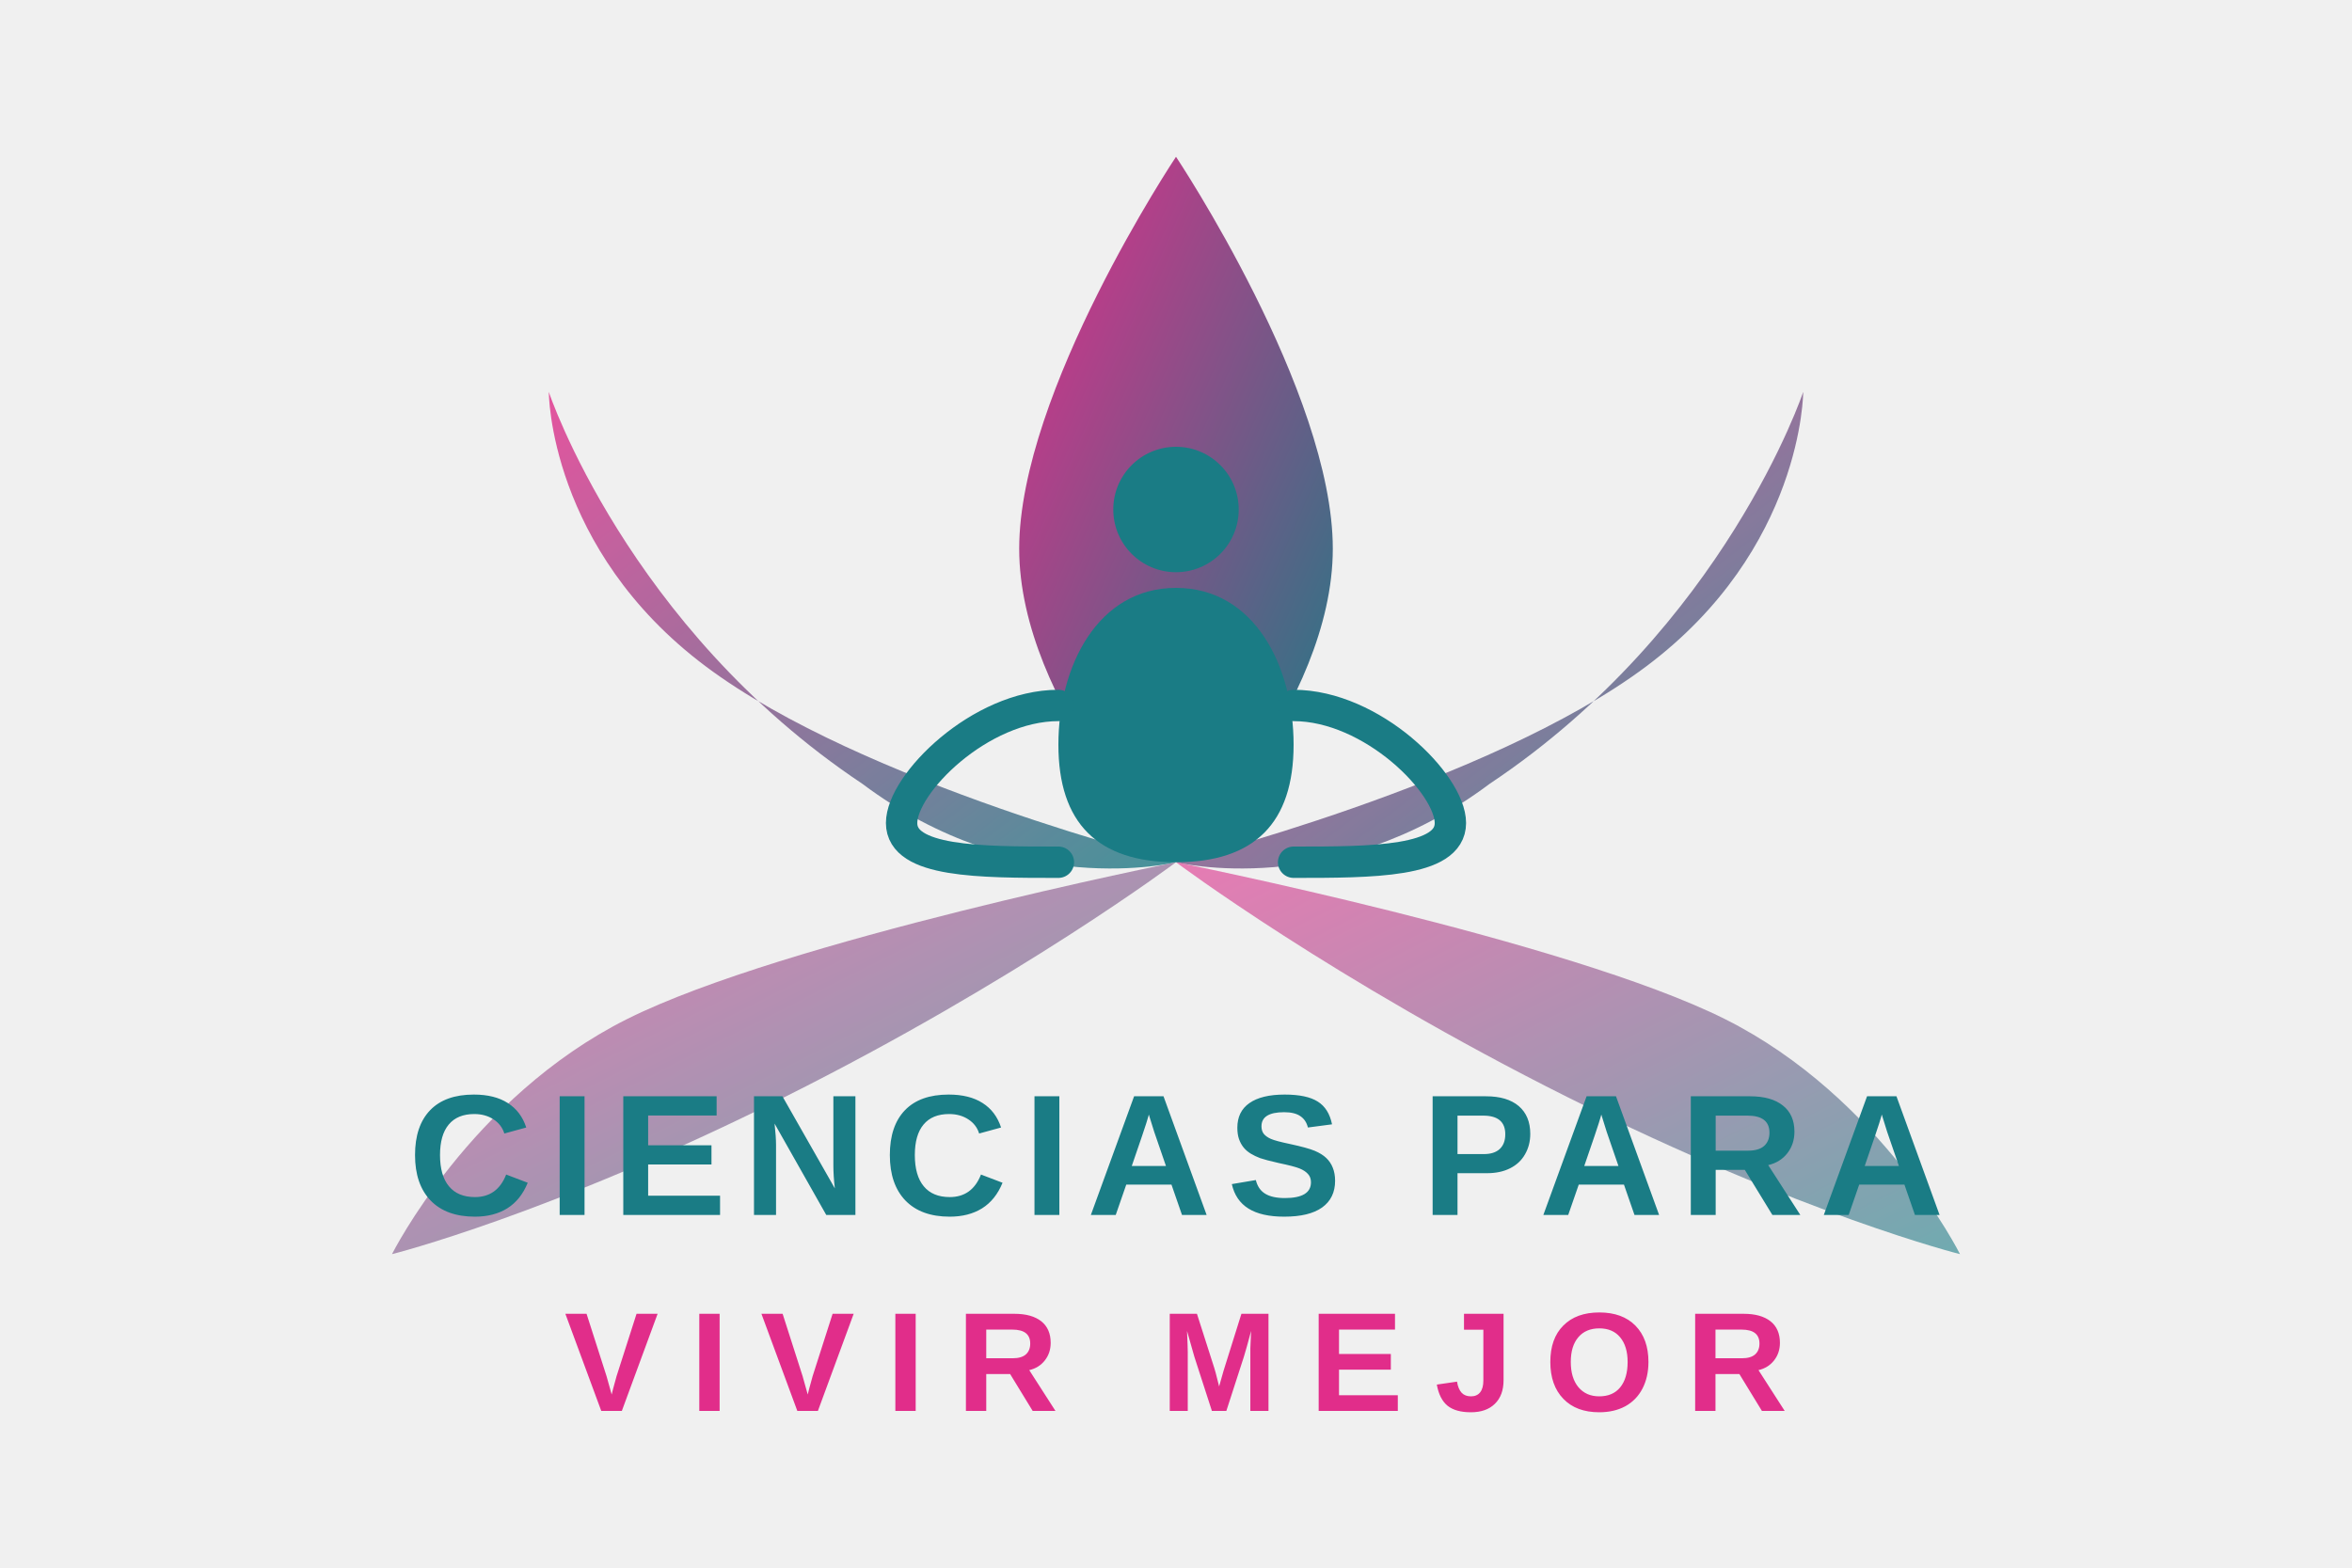
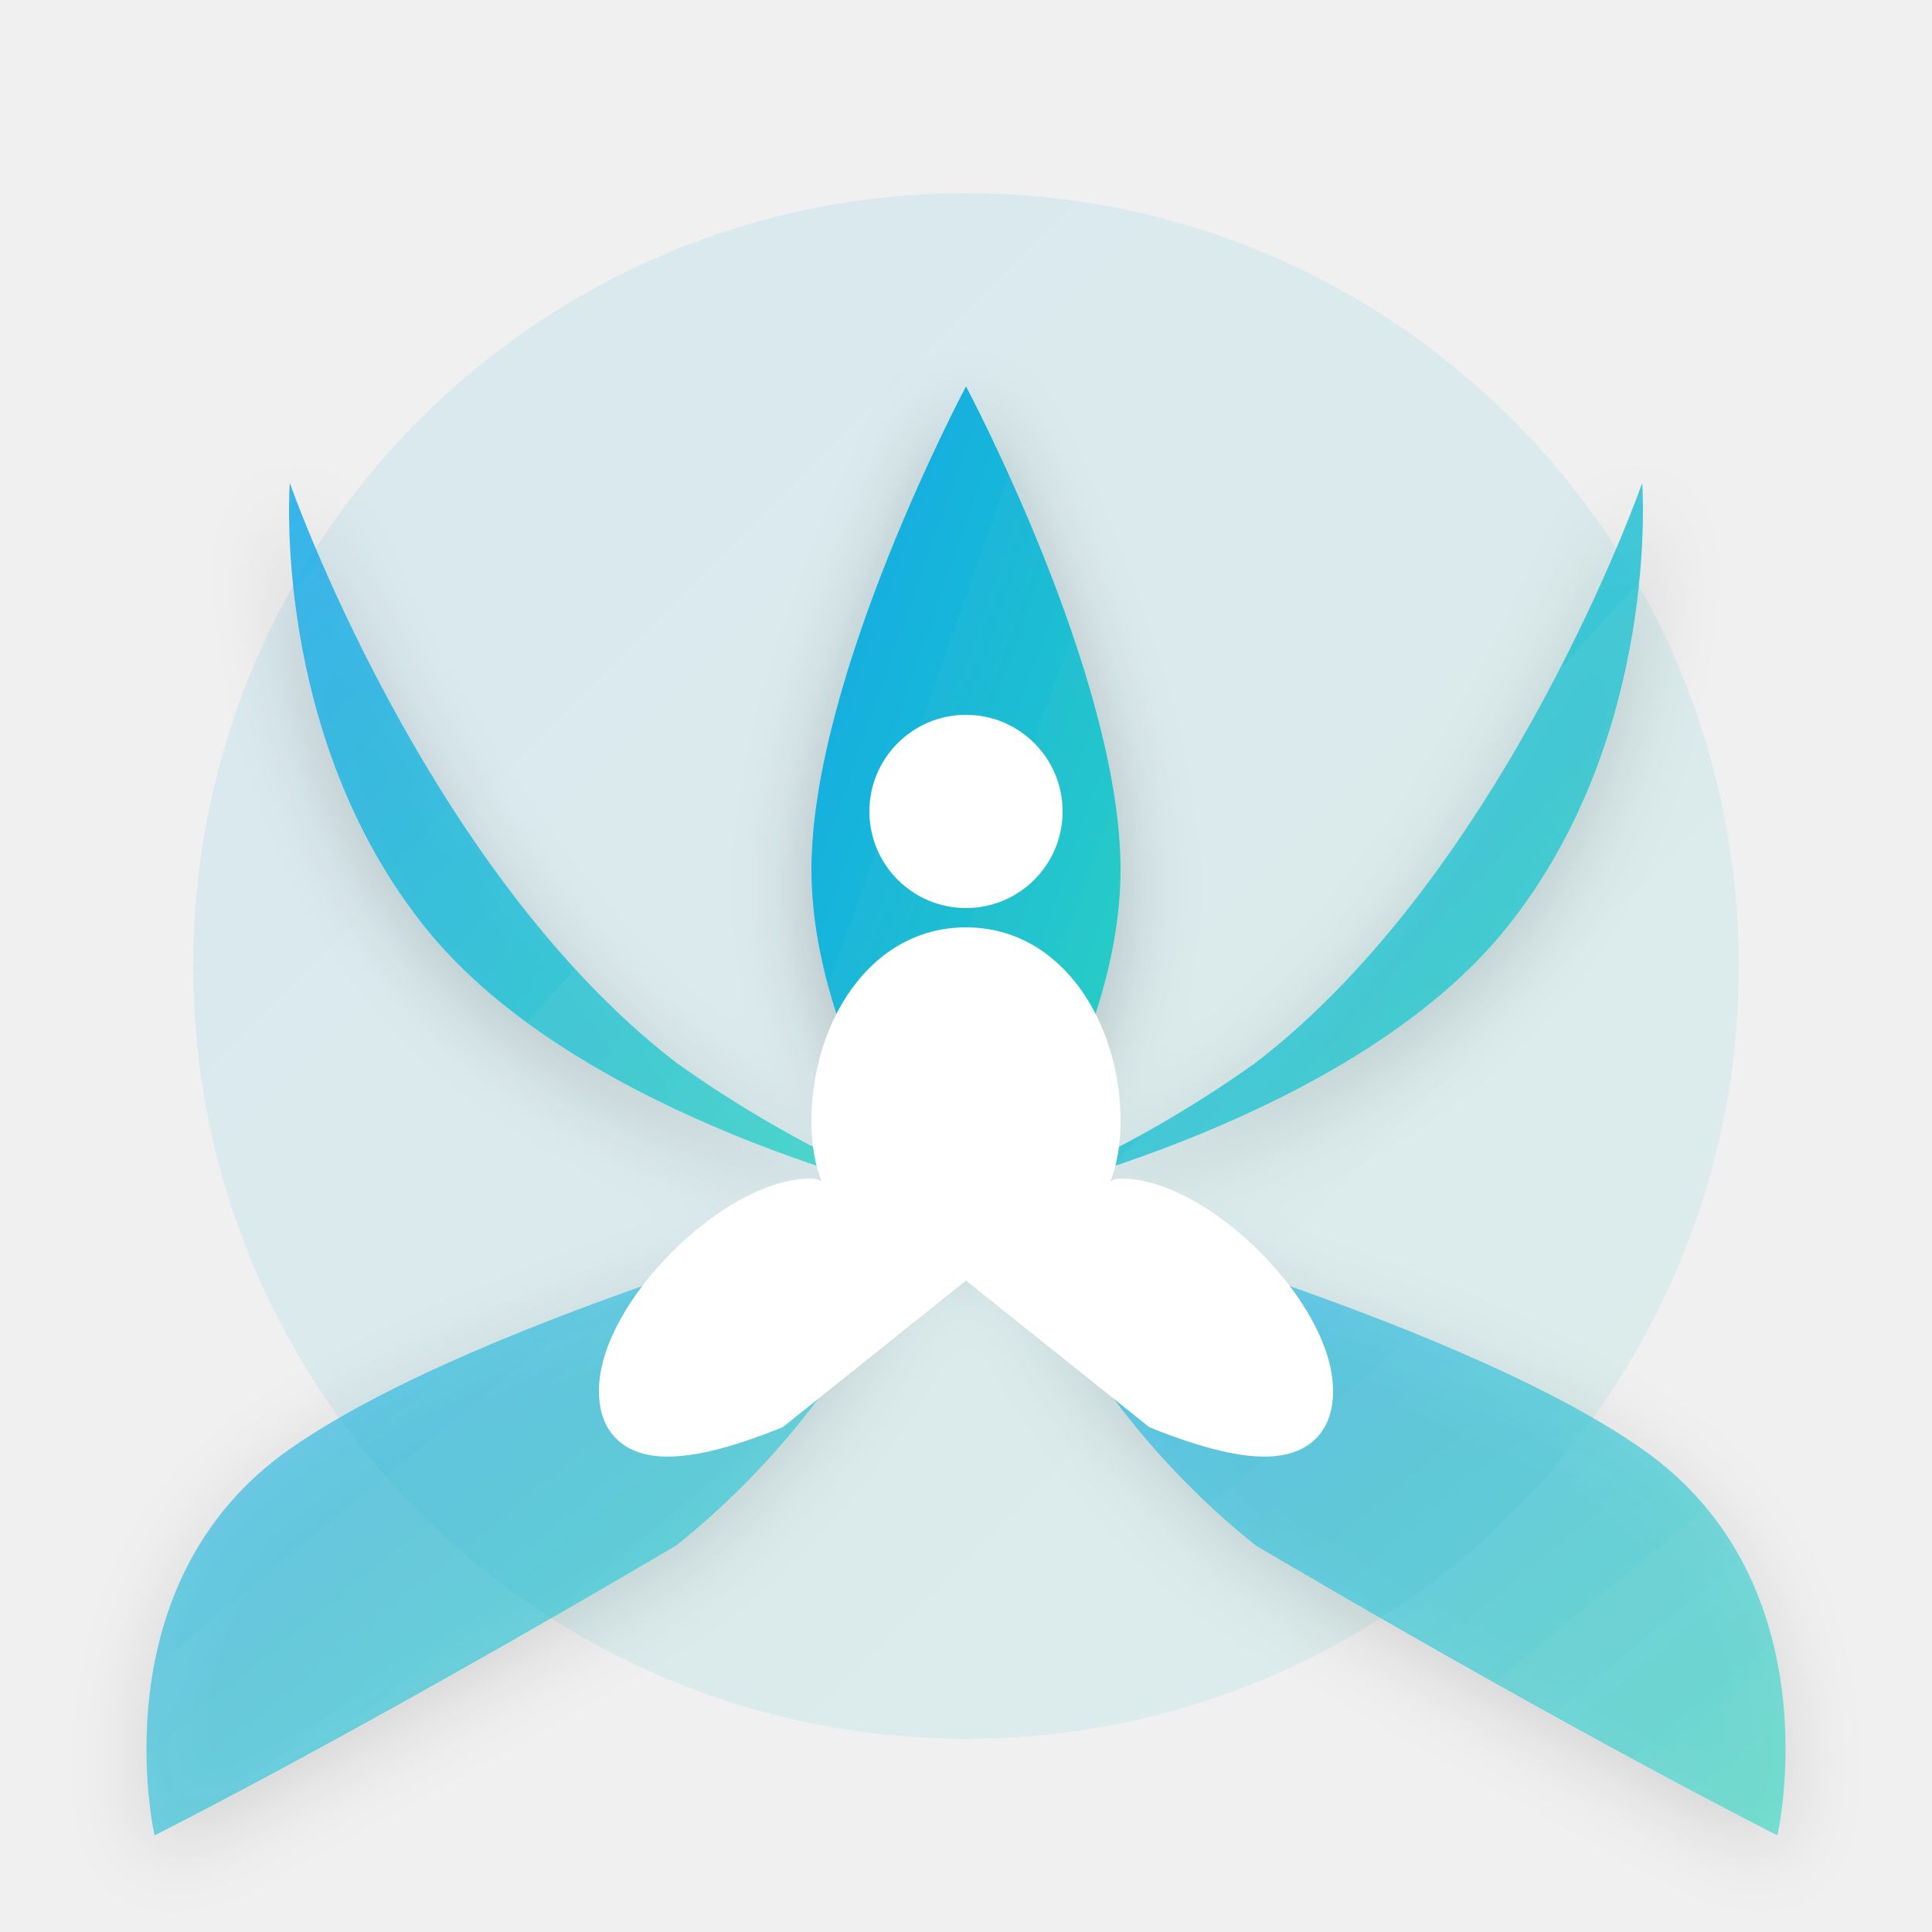
- <svg xmlns="http://www.w3.org/2000/svg" width="300" height="200" viewBox="0 0 300 200" fill="none">
+ <svg xmlns="http://www.w3.org/2000/svg" width="100" height="100" viewBox="0 0 100 100" fill="none">
  <defs>
-     <linearGradient id="lotus-gradient" x1="0%" y1="0%" x2="100%" y2="100%">
-       <stop offset="0%" stop-color="#e12d8a" />
-       <stop offset="100%" stop-color="#1a7c85" />
+     <linearGradient id="logo-grad" x1="0%" y1="0%" x2="100%" y2="100%">
+       <stop offset="0%" stop-color="#0ea5e9" />
+       <stop offset="100%" stop-color="#2dd4bf" />
    </linearGradient>
+     <filter id="shadow" x="-20%" y="-20%" width="140%" height="140%">
+       <feGaussianBlur in="SourceAlpha" stdDeviation="2" />
+       <feOffset dx="0" dy="1" />
+       <feComponentTransfer>
+         <feFuncA type="linear" slope="0.2" />
+       </feComponentTransfer>
+       <feMerge>
+         <feMergeNode />
+         <feMergeNode in="SourceGraphic" />
+       </feMerge>
+     </filter>
  </defs>
-   <path d="M150 20C150 20 130 50 130 70C130 90 150 110 150 110C150 110 170 90 170 70C170 50 150 20 150 20Z" fill="url(#lotus-gradient)" />
-   <path d="M150 110C150 110 110 100 90 85C70 70 70 50 70 50C70 50 80 80 110 100C130 115 150 110 150 110Z" fill="url(#lotus-gradient)" opacity="0.8" />
-   <path d="M150 110C150 110 190 100 210 85C230 70 230 50 230 50C230 50 220 80 190 100C170 115 150 110 150 110Z" fill="url(#lotus-gradient)" opacity="0.8" />
-   <path d="M150 110C150 110 100 120 80 130C60 140 50 160 50 160C50 160 70 155 100 140C130 125 150 110 150 110Z" fill="url(#lotus-gradient)" opacity="0.6" />
-   <path d="M150 110C150 110 200 120 220 130C240 140 250 160 250 160C250 160 230 155 200 140C170 125 150 110 150 110Z" fill="url(#lotus-gradient)" opacity="0.6" />
-   <circle cx="150" cy="65" r="8" fill="#1a7c85" />
-   <path d="M150 75C140 75 135 85 135 95C135 105 140 110 150 110C160 110 165 105 165 95C165 85 160 75 150 75Z" fill="#1a7c85" />
-   <path d="M135 90C125 90 115 100 115 105C115 110 125 110 135 110" stroke="#1a7c85" stroke-width="4" stroke-linecap="round" />
-   <path d="M165 90C175 90 185 100 185 105C185 110 175 110 165 110" stroke="#1a7c85" stroke-width="4" stroke-linecap="round" />
-   <text x="150" y="155" font-family="Arial, sans-serif" font-size="22" font-weight="bold" fill="#1a7c85" text-anchor="middle" letter-spacing="2">CIENCIAS PARA</text>
-   <text x="150" y="180" font-family="Arial, sans-serif" font-size="18" font-weight="bold" fill="#e12d8a" text-anchor="middle" letter-spacing="4">VIVIR MEJOR</text>
+   <circle cx="50" cy="50" r="40" fill="url(#logo-grad)" opacity="0.1" />
+   <g filter="url(#shadow)">
+     <path d="M50 20C50 20 42 35 42 45C42 55 50 65 50 65C50 65 58 55 58 45C58 35 50 20 50 20Z" fill="url(#logo-grad)" />
+     <path d="M48 62C48 62 30 58 22 48C14 38 15 25 15 25C15 25 22 45 35 55C42 60 48 62 48 62Z" fill="url(#logo-grad)" opacity="0.8" />
+     <path d="M48 62C48 62 25 68 15 75C5 82 8 95 8 95C8 95 18 90 35 80C45 72 48 62 48 62Z" fill="url(#logo-grad)" opacity="0.6" />
+     <path d="M52 62C52 62 70 58 78 48C86 38 85 25 85 25C85 25 78 45 65 55C58 60 52 62 52 62Z" fill="url(#logo-grad)" opacity="0.8" />
+     <path d="M52 62C52 62 75 68 85 75C95 82 92 95 92 95C92 95 82 90 65 80C55 72 52 62 52 62Z" fill="url(#logo-grad)" opacity="0.6" />
+   </g>
+   <g fill="white">
+     <circle cx="50" cy="42" r="5" />
+     <path d="M50 48C45 48 42 53 42 58C42 63 45 65 50 65C55 65 58 63 58 58C58 53 55 48 50 48Z" />
+     <path d="M42 62C38 62 32 68 32 72C32 75 35 75 40 73L50 65L60 73C65 75 68 75 68 72C68 68 62 62 58 62" stroke="white" stroke-width="2" stroke-linecap="round" />
+   </g>
</svg>
